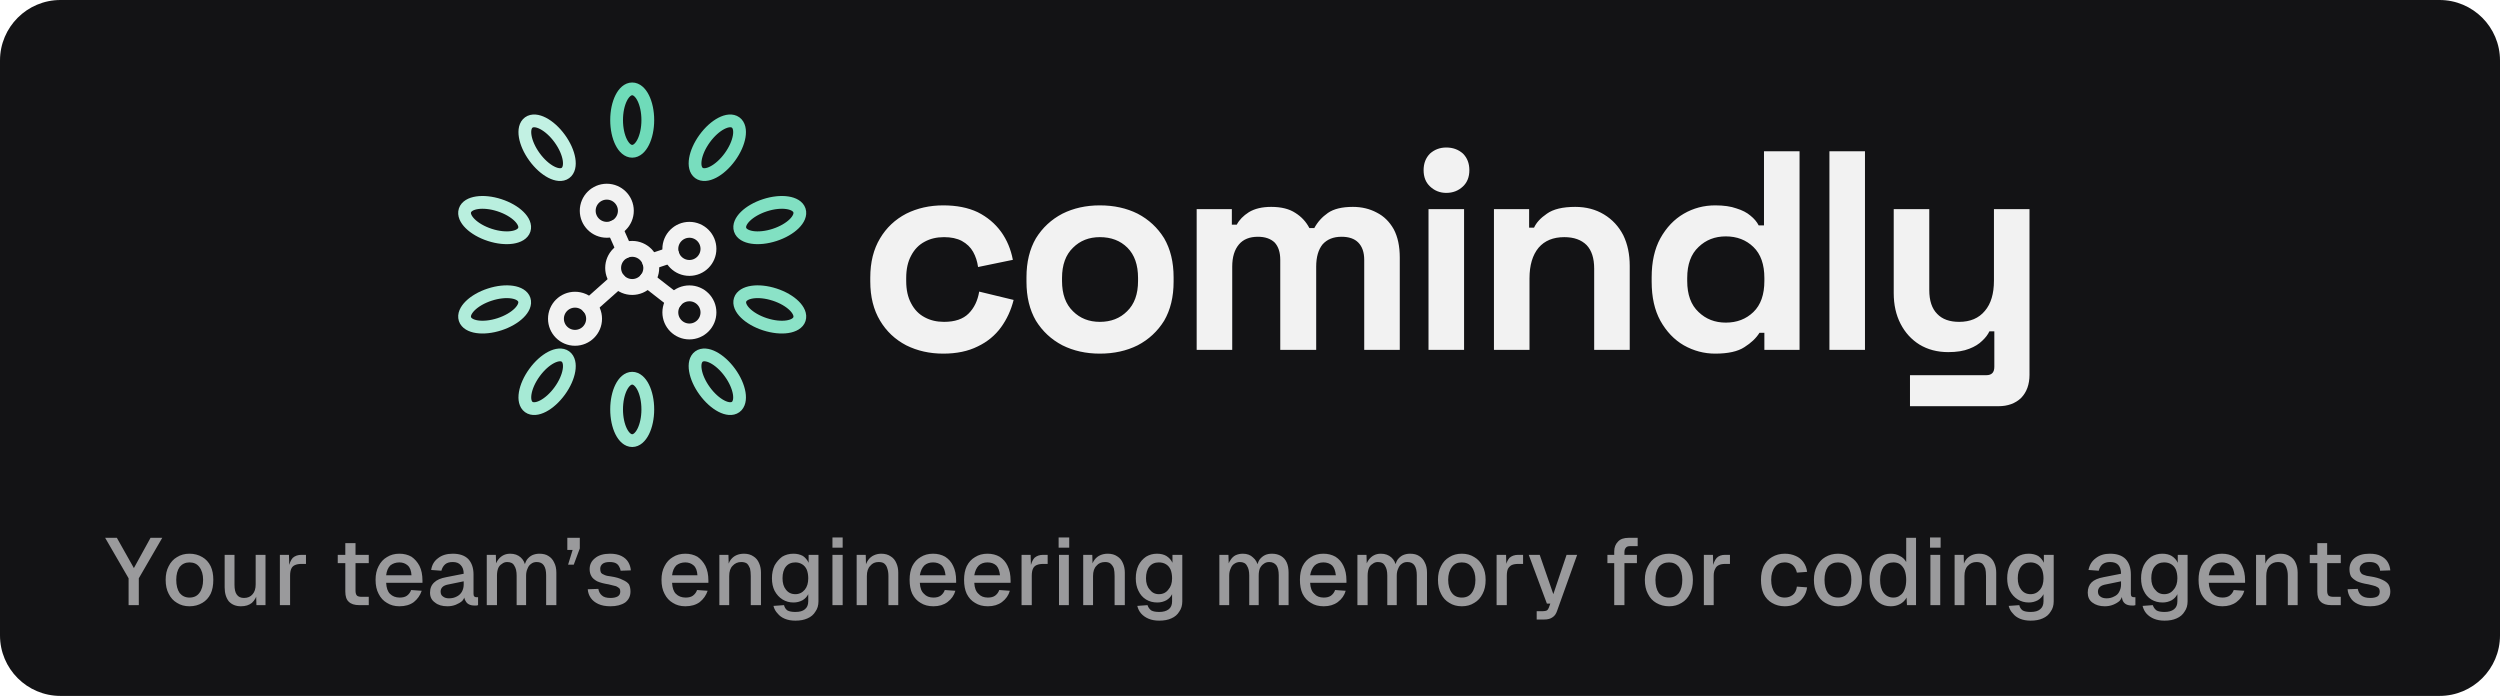
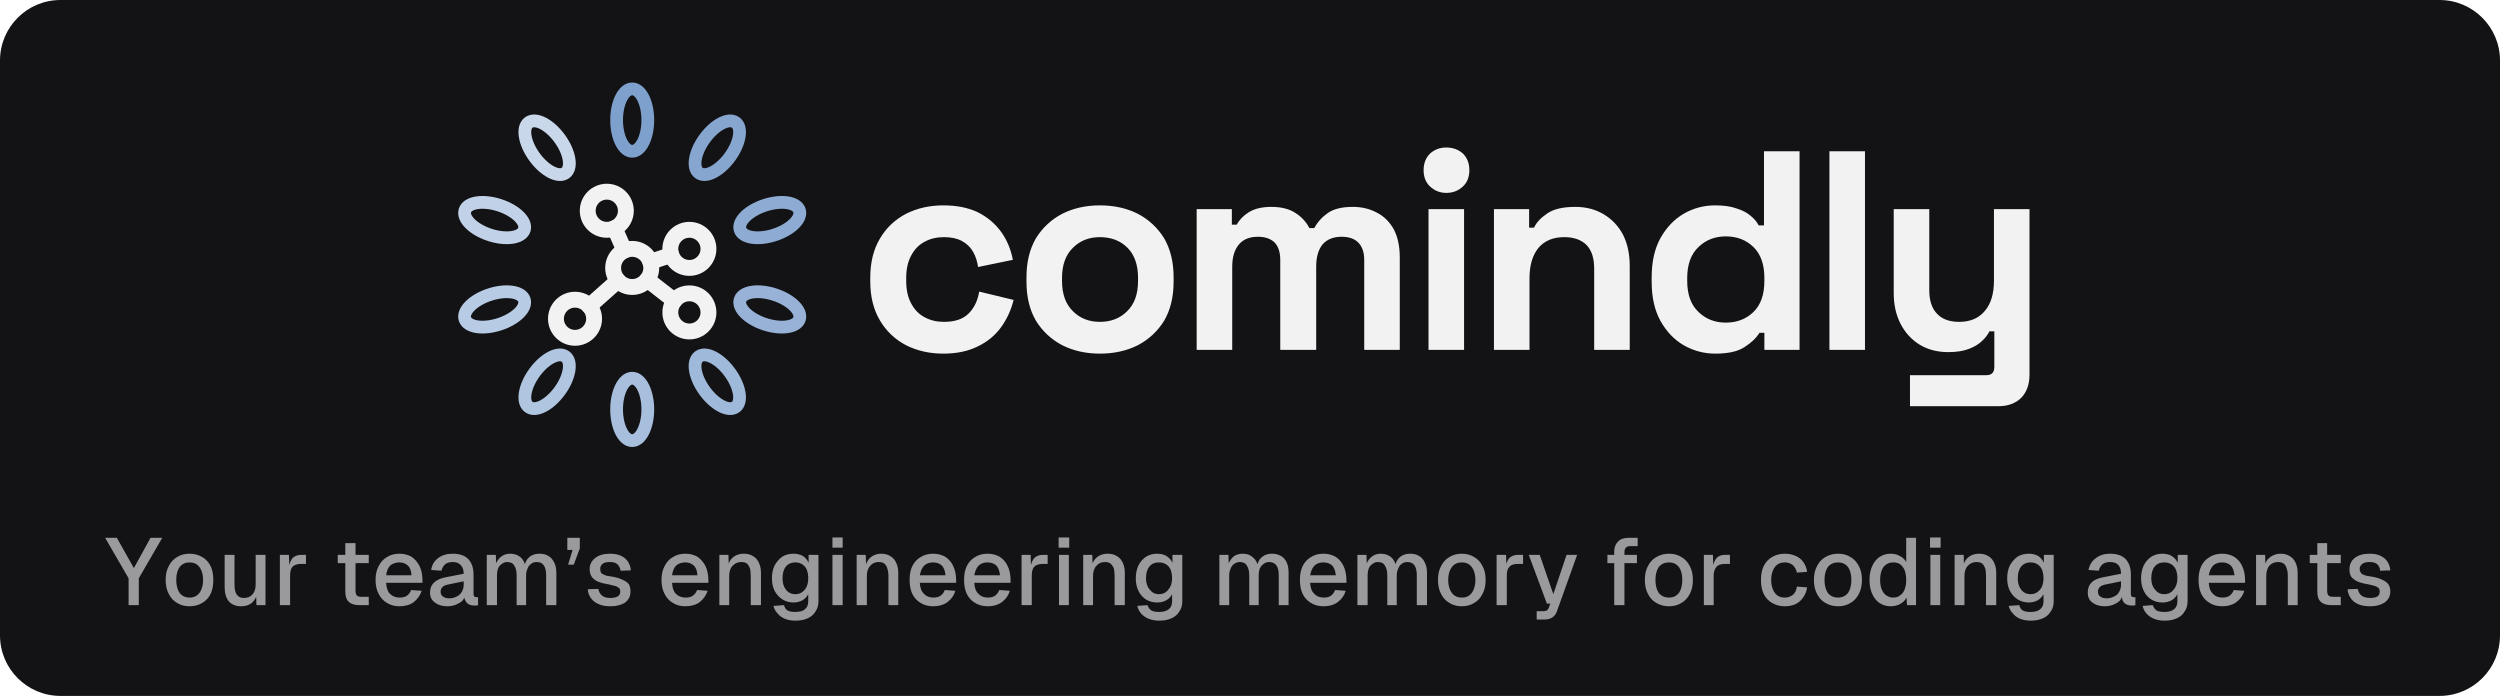
<svg xmlns="http://www.w3.org/2000/svg" viewBox="0 0 661 184" width="661" height="184" role="img" aria-label="comindly: your team’s engineering memory for coding agents">
  <rect width="661" height="184" rx="16" fill="#131315" />
  <g transform="translate(119.155 22) scale(0.375)">
-     <ellipse cx="128.0" cy="26.0" rx="11" ry="22" transform="rotate(0 128.0 26.0)" fill="none" stroke="#6FDBB9" stroke-width="9" />
-     <ellipse cx="188.0" cy="45.5" rx="11" ry="22" transform="rotate(36 188.0 45.5)" fill="none" stroke="#78DDBE" stroke-width="9" />
-     <ellipse cx="225.0" cy="96.5" rx="11" ry="22" transform="rotate(72 225.0 96.5)" fill="none" stroke="#81E0C2" stroke-width="9" />
-     <ellipse cx="225.0" cy="159.5" rx="11" ry="22" transform="rotate(108 225.0 159.5)" fill="none" stroke="#8BE2C7" stroke-width="9" />
-     <ellipse cx="188.0" cy="210.5" rx="11" ry="22" transform="rotate(144 188.0 210.5)" fill="none" stroke="#94E5CC" stroke-width="9" />
-     <ellipse cx="128.0" cy="230.0" rx="11" ry="22" transform="rotate(180 128.0 230.0)" fill="none" stroke="#9DE7D0" stroke-width="9" />
-     <ellipse cx="68.0" cy="210.5" rx="11" ry="22" transform="rotate(216 68.0 210.5)" fill="none" stroke="#A6EAD5" stroke-width="9" />
-     <ellipse cx="31.0" cy="159.5" rx="11" ry="22" transform="rotate(252 31.0 159.5)" fill="none" stroke="#B0ECDA" stroke-width="9" />
-     <ellipse cx="31.0" cy="96.5" rx="11" ry="22" transform="rotate(288 31.0 96.5)" fill="none" stroke="#B9EFDE" stroke-width="9" />
-     <ellipse cx="68.0" cy="45.5" rx="11" ry="22" transform="rotate(324 68.0 45.5)" fill="none" stroke="#C2F1E3" stroke-width="9" />
+     <ellipse cx="128.0" cy="26.0" rx="11" ry="22" transform="rotate(0 128.0 26.0)" fill="none" stroke="#7EA0CC" stroke-width="9" />
+     <ellipse cx="188.0" cy="45.5" rx="11" ry="22" transform="rotate(36 188.0 45.5)" fill="none" stroke="#86A6CF" stroke-width="9" />
+     <ellipse cx="225.0" cy="96.5" rx="11" ry="22" transform="rotate(72 225.0 96.5)" fill="none" stroke="#8EACD3" stroke-width="9" />
+     <ellipse cx="225.0" cy="159.5" rx="11" ry="22" transform="rotate(108 225.0 159.5)" fill="none" stroke="#97B2D6" stroke-width="9" />
+     <ellipse cx="188.0" cy="210.5" rx="11" ry="22" transform="rotate(144 188.0 210.5)" fill="none" stroke="#9FB9DA" stroke-width="9" />
+     <ellipse cx="128.0" cy="230.0" rx="11" ry="22" transform="rotate(180 128.0 230.0)" fill="none" stroke="#A7BEDD" stroke-width="9" />
+     <ellipse cx="68.0" cy="210.5" rx="11" ry="22" transform="rotate(216 68.0 210.5)" fill="none" stroke="#B0C5E0" stroke-width="9" />
+     <ellipse cx="31.0" cy="159.5" rx="11" ry="22" transform="rotate(252 31.0 159.5)" fill="none" stroke="#B8CBE4" stroke-width="9" />
+     <ellipse cx="31.0" cy="96.5" rx="11" ry="22" transform="rotate(288 31.0 96.5)" fill="none" stroke="#C1D1E7" stroke-width="9" />
+     <ellipse cx="68.0" cy="45.5" rx="11" ry="22" transform="rotate(324 68.0 45.5)" fill="none" stroke="#C9D7EA" stroke-width="9" />
    <g transform="translate(128 128) scale(0.56) translate(-128 -124)" fill="none" stroke="#F2F2F2" stroke-linecap="round" stroke-linejoin="round" stroke-width="20">
      <line x1="177.23" y1="111.59" x2="150.77" y2="120.41" />
      <line x1="181.06" y1="169.27" x2="146.94" y2="142.73" />
      <line x1="110.06" y1="143.94" x2="73.94" y2="176.06" />
      <line x1="118.25" y1="106.07" x2="105.75" y2="77.93" />
      <circle cx="128" cy="128" r="24" />
      <circle cx="200" cy="104" r="24" />
      <circle cx="200" cy="184" r="24" />
      <circle cx="56" cy="192" r="24" />
      <circle cx="96" cy="56" r="24" />
    </g>
  </g>
  <path d="M249.4 93.5Q244 93.5 239.6 91.3Q235.2 89 232.7 84.8Q230.1 80.5 230.1 74.4V73.4Q230.1 67.3 232.7 63Q235.2 58.8 239.6 56.5Q244 54.3 249.4 54.3Q254.7 54.3 258.5 56.1Q262.3 58 264.7 61.3Q267 64.5 267.8 68.7L258.6 70.6Q258.3 68.4 257.3 66.6Q256.3 64.8 254.3 63.7Q252.4 62.7 249.6 62.7Q246.7 62.7 244.5 63.9Q242.2 65.1 240.9 67.6Q239.6 70 239.6 73.5V74.3Q239.6 77.8 240.9 80.2Q242.2 82.7 244.5 83.9Q246.7 85.1 249.6 85.1Q253.9 85.1 256.1 82.9Q258.3 80.7 258.9 77.1L268 79.3Q267 83.3 264.7 86.5Q262.3 89.8 258.5 91.6Q254.7 93.5 249.4 93.5ZM290.8 93.5Q285.3 93.5 280.9 91.3Q276.5 89 273.9 84.8Q271.4 80.5 271.4 74.5V73.3Q271.4 67.3 273.9 63Q276.5 58.8 280.9 56.5Q285.3 54.3 290.8 54.3Q296.4 54.3 300.8 56.5Q305.2 58.8 307.8 63Q310.3 67.3 310.3 73.3V74.5Q310.3 80.5 307.8 84.8Q305.2 89 300.8 91.3Q296.4 93.5 290.8 93.5ZM290.8 85.1Q295.2 85.1 298 82.3Q300.9 79.5 300.9 74.3V73.5Q300.9 68.3 298.1 65.5Q295.3 62.7 290.8 62.7Q286.5 62.7 283.7 65.5Q280.8 68.3 280.8 73.5V74.3Q280.8 79.5 283.7 82.3Q286.5 85.1 290.8 85.1ZM316.4 92.5V55.3H325.7V59.4H327Q328 57.5 330.2 56.1Q332.5 54.7 336.1 54.7Q340.1 54.7 342.5 56.3Q344.9 57.8 346.2 60.3H347.5Q348.8 57.9 351.1 56.3Q353.4 54.7 357.7 54.7Q361.2 54.7 364 56.2Q366.8 57.6 368.5 60.6Q370.1 63.6 370.1 68.1V92.5H360.7V68.7Q360.7 65.7 359.1 64.1Q357.6 62.6 354.7 62.6Q351.5 62.6 349.7 64.6Q348 66.7 348 70.5V92.5H338.5V68.7Q338.5 65.7 337 64.1Q335.4 62.6 332.6 62.6Q329.3 62.6 327.6 64.6Q325.8 66.7 325.8 70.5V92.5ZM377.7 92.5V55.3H387.1V92.5ZM382.4 51Q379.9 51 378.1 49.3Q376.4 47.7 376.4 45Q376.4 42.3 378.1 40.6Q379.9 39 382.4 39Q385 39 386.8 40.6Q388.5 42.3 388.5 45Q388.5 47.7 386.8 49.3Q385 51 382.4 51ZM395 92.5V55.3H404.3V60.2H405.6Q406.5 58.2 409 56.5Q411.5 54.7 416.5 54.7Q420.8 54.7 424.1 56.7Q427.4 58.7 429.2 62.2Q430.9 65.7 430.9 70.3V92.5H421.5V71Q421.5 66.9 419.5 64.8Q417.4 62.7 413.6 62.7Q409.2 62.7 406.8 65.5Q404.4 68.4 404.4 73.6V92.5ZM453.5 93.5Q449.1 93.5 445.2 91.3Q441.4 89.1 439 84.8Q436.7 80.6 436.7 74.5V73.3Q436.7 67.2 439 63Q441.4 58.7 445.2 56.5Q449 54.3 453.5 54.3Q456.9 54.3 459.1 55.1Q461.4 55.8 462.8 57Q464.3 58.2 465 59.6H466.4V40H475.8V92.5H466.5V88H465.2Q463.9 90.1 461.2 91.8Q458.6 93.5 453.5 93.5ZM456.3 85.3Q460.7 85.3 463.6 82.5Q466.5 79.7 466.5 74.3V73.5Q466.5 68.1 463.6 65.3Q460.7 62.5 456.3 62.5Q452 62.5 449.1 65.3Q446.1 68.1 446.1 73.5V74.3Q446.1 79.7 449.1 82.5Q452 85.3 456.3 85.3ZM483.7 92.5V40H493.1V92.5ZM505 107.4V99.2H525.2Q527.3 99.2 527.3 97V87.6H526Q525.4 88.9 524.1 90.1Q522.8 91.4 520.7 92.2Q518.5 93.1 515.1 93.1Q510.8 93.1 507.5 91.1Q504.3 89.1 502.5 85.6Q500.7 82.1 500.7 77.5V55.3H510.1V76.7Q510.1 80.9 512.2 83Q514.2 85.1 518 85.1Q522.4 85.1 524.8 82.2Q527.2 79.4 527.2 74.2V55.3H536.6V99.1Q536.6 102.9 534.4 105.2Q532.1 107.4 528.4 107.4Z" fill="#F2F2F2" />
  <path d="M34 160V152.9L27.8 142.2H30.9L35.4 150.2L39.8 142.2H42.9L36.7 152.9V160ZM50.1 160.3Q48.2 160.3 46.8 159.4Q45.4 158.6 44.6 157Q43.8 155.5 43.8 153.3Q43.8 151.2 44.6 149.7Q45.4 148.1 46.8 147.3Q48.2 146.4 50.1 146.4Q52 146.4 53.5 147.3Q54.9 148.1 55.7 149.7Q56.4 151.2 56.4 153.3Q56.4 155.5 55.7 157Q54.9 158.6 53.5 159.4Q52 160.3 50.1 160.3ZM50.1 158Q51.8 158 52.7 156.8Q53.7 155.5 53.7 153.3Q53.7 151.2 52.7 149.9Q51.8 148.7 50.1 148.7Q48.5 148.7 47.5 149.9Q46.6 151.2 46.6 153.3Q46.6 155.5 47.5 156.8Q48.5 158 50.1 158ZM63.7 160.3Q61.7 160.3 60.5 159Q59.4 157.6 59.4 155.3V146.7H62V154.6Q62 156.4 62.6 157.2Q63.2 158.1 64.5 158.1Q66 158.1 66.8 157.1Q67.6 156.2 67.6 154.5V146.7H70.2V160H67.8L67.7 156.5L68.1 156.7Q67.7 158.4 66.6 159.4Q65.5 160.3 63.7 160.3ZM74 160V146.7H76.4L76.5 150.2L76.3 150.2Q76.6 148.4 77.4 147.5Q78.3 146.7 79.7 146.7H80.9V149.1H79.7Q78.7 149.1 78 149.4Q77.3 149.7 77 150.4Q76.7 151.1 76.7 152.2V160ZM95 160Q93.1 160 92.2 159.1Q91.3 158.3 91.3 156.4V143.6H94V156.2Q94 157.1 94.4 157.5Q94.8 157.8 95.6 157.8H97.5V160ZM89.3 148.9V146.7H97.5V148.9ZM105.6 160.3Q103.7 160.3 102.3 159.4Q100.9 158.6 100.1 157Q99.3 155.5 99.3 153.3Q99.3 151.2 100.1 149.7Q100.9 148.1 102.3 147.3Q103.7 146.4 105.6 146.4Q107.4 146.4 108.8 147.2Q110.1 148.1 110.9 149.6Q111.7 151.2 111.7 153.5V154.1H102.1Q102.2 156.1 103.1 157Q104.1 158 105.7 158Q106.9 158 107.6 157.5Q108.4 156.9 108.7 156L111.5 156.2Q110.9 158 109.4 159.2Q107.9 160.3 105.6 160.3ZM102.1 152.1H108.8Q108.7 150.3 107.8 149.5Q106.9 148.7 105.6 148.7Q104.2 148.7 103.2 149.5Q102.3 150.4 102.1 152.1ZM118.3 160.3Q116.2 160.3 115 159.3Q113.7 158.4 113.7 156.7Q113.7 155 114.8 154Q115.8 153 118 152.6L122.6 151.7Q122.6 150.2 121.8 149.4Q121.1 148.6 119.7 148.6Q118.4 148.6 117.7 149.2Q117 149.8 116.7 150.9L114 150.7Q114.3 148.7 115.8 147.6Q117.3 146.4 119.7 146.4Q122.4 146.4 123.8 147.8Q125.2 149.3 125.2 151.9V157Q125.2 157.5 125.4 157.7Q125.6 157.9 125.9 157.9H126.4V160Q126.3 160 126 160.1Q125.7 160.1 125.4 160.1Q124.6 160.1 124 159.8Q123.4 159.5 123.1 158.9Q122.7 158.3 122.7 157.2L123 157.3Q122.8 158.2 122.2 158.9Q121.5 159.5 120.5 159.9Q119.5 160.3 118.3 160.3ZM118.7 158.2Q119.9 158.2 120.8 157.7Q121.6 157.3 122.1 156.5Q122.6 155.6 122.6 154.6V153.7L118.7 154.5Q117.5 154.7 117 155.2Q116.5 155.7 116.5 156.4Q116.5 157.3 117.1 157.7Q117.7 158.2 118.7 158.2ZM128.7 160V146.7H131.1L131.2 150L130.9 149.9Q131.1 148.8 131.7 148Q132.3 147.2 133.1 146.8Q133.9 146.4 134.9 146.4Q136.6 146.4 137.7 147.4Q138.7 148.3 139 150L138.6 150Q138.8 148.8 139.3 148Q139.9 147.2 140.7 146.8Q141.6 146.4 142.6 146.4Q144.1 146.4 145 147Q146 147.6 146.5 148.7Q147.1 149.8 147.1 151.4V160H144.4V152.1Q144.4 150.4 143.8 149.5Q143.2 148.6 141.9 148.6Q141 148.6 140.4 149.1Q139.8 149.5 139.5 150.3Q139.1 151.1 139.1 152.2V160H136.6V152.2Q136.6 150.5 136 149.6Q135.5 148.6 134.1 148.6Q133.3 148.6 132.7 149.1Q132 149.5 131.7 150.3Q131.4 151.1 131.4 152.2V160ZM150.2 149.3 151.4 145.4H150V142.2H153.3V145L151.7 149.3ZM161.4 160.3Q159.5 160.3 158.2 159.7Q156.9 159.1 156.2 158.1Q155.5 157.1 155.4 155.8L158.2 155.7Q158.4 156.8 159.1 157.4Q159.8 158.1 161.4 158.1Q162.6 158.1 163.3 157.7Q164 157.3 164 156.4Q164 155.9 163.8 155.6Q163.5 155.3 162.9 155Q162.2 154.8 160.9 154.5Q159 154.2 157.9 153.7Q156.8 153.1 156.4 152.4Q155.9 151.6 155.9 150.5Q155.9 148.7 157.3 147.6Q158.7 146.4 161.3 146.4Q163.1 146.4 164.3 147Q165.5 147.6 166.1 148.6Q166.7 149.6 166.8 150.8L164.1 150.9Q164 150.3 163.7 149.8Q163.4 149.2 162.8 148.9Q162.2 148.6 161.2 148.6Q159.9 148.6 159.3 149.1Q158.7 149.6 158.7 150.4Q158.7 151 158.9 151.4Q159.2 151.8 159.8 152Q160.4 152.3 161.5 152.4Q163.5 152.7 164.6 153.3Q165.8 153.8 166.3 154.5Q166.7 155.3 166.7 156.4Q166.7 158.2 165.3 159.3Q163.8 160.3 161.4 160.3ZM181.2 160.3Q179.3 160.3 177.9 159.4Q176.5 158.6 175.7 157Q174.9 155.5 174.9 153.3Q174.9 151.2 175.7 149.7Q176.5 148.1 177.9 147.3Q179.3 146.4 181.2 146.4Q183 146.4 184.4 147.2Q185.7 148.1 186.5 149.6Q187.3 151.2 187.3 153.5V154.1H177.7Q177.8 156.1 178.7 157Q179.7 158 181.3 158Q182.5 158 183.2 157.5Q184 156.9 184.3 156L187.1 156.2Q186.5 158 185 159.2Q183.5 160.3 181.2 160.3ZM177.7 152.1H184.4Q184.3 150.3 183.4 149.5Q182.5 148.7 181.2 148.7Q179.8 148.7 178.8 149.5Q177.9 150.4 177.7 152.1ZM190.2 160V146.7H192.6L192.7 150.3L192.4 150.1Q192.6 148.8 193.2 148Q193.8 147.2 194.7 146.8Q195.6 146.4 196.7 146.4Q198.2 146.4 199.2 147.1Q200.2 147.7 200.7 148.9Q201.2 150 201.2 151.4V160H198.5V152.3Q198.5 151.1 198.3 150.3Q198 149.5 197.5 149Q196.9 148.6 196 148.6Q194.6 148.6 193.7 149.6Q192.8 150.5 192.8 152.3V160ZM210.3 164.1Q208.7 164.1 207.5 163.6Q206.3 163.1 205.6 162.2Q204.8 161.4 204.5 160.2L207.3 160Q207.5 160.9 208.2 161.4Q208.9 161.8 210.3 161.8Q212 161.8 212.8 161.1Q213.7 160.4 213.7 159V157.1Q213.2 158.1 212.2 158.7Q211.1 159.3 209.8 159.3Q208.2 159.3 206.9 158.5Q205.6 157.7 204.8 156.2Q204.1 154.8 204.1 152.9Q204.1 151 204.8 149.5Q205.6 148.1 206.8 147.2Q208.1 146.4 209.8 146.4Q211.2 146.4 212.3 147Q213.3 147.7 213.8 148.8V146.7H216.4V159Q216.4 160.6 215.6 161.7Q214.9 162.9 213.5 163.5Q212.2 164.1 210.3 164.1ZM210.3 157.1Q211.8 157.1 212.8 155.9Q213.7 154.8 213.7 152.9Q213.7 151.6 213.3 150.6Q212.9 149.7 212.1 149.2Q211.3 148.7 210.3 148.7Q208.7 148.7 207.8 149.8Q206.9 150.9 206.9 152.9Q206.9 154.8 207.8 155.9Q208.7 157.1 210.3 157.1ZM220.1 160V146.7H222.8V160ZM220.1 144.8V142.1H222.8V144.8ZM226.5 160V146.7H228.9L229 150.3L228.7 150.1Q229 148.8 229.6 148Q230.2 147.2 231.1 146.8Q232 146.4 233 146.4Q234.5 146.4 235.5 147.1Q236.5 147.7 237 148.9Q237.5 150 237.5 151.4V160H234.9V152.3Q234.9 151.1 234.6 150.3Q234.4 149.5 233.8 149Q233.3 148.6 232.3 148.6Q230.9 148.6 230.1 149.6Q229.2 150.5 229.2 152.3V160ZM246.8 160.3Q244.8 160.3 243.4 159.4Q242 158.6 241.2 157Q240.5 155.5 240.5 153.3Q240.5 151.2 241.2 149.7Q242 148.1 243.4 147.3Q244.8 146.4 246.7 146.4Q248.5 146.4 249.9 147.2Q251.3 148.1 252 149.6Q252.8 151.2 252.8 153.5V154.1H243.2Q243.3 156.1 244.3 157Q245.2 158 246.8 158Q248 158 248.7 157.5Q249.5 156.9 249.8 156L252.6 156.2Q252.1 158 250.5 159.2Q249 160.3 246.8 160.3ZM243.2 152.1H250Q249.8 150.3 249 149.5Q248.1 148.7 246.7 148.7Q245.3 148.7 244.4 149.5Q243.5 150.4 243.2 152.1ZM261.2 160.3Q259.2 160.3 257.8 159.4Q256.4 158.6 255.6 157Q254.9 155.5 254.9 153.3Q254.9 151.2 255.6 149.7Q256.4 148.1 257.8 147.3Q259.2 146.4 261.1 146.4Q262.9 146.4 264.3 147.2Q265.7 148.1 266.4 149.6Q267.2 151.2 267.2 153.5V154.1H257.6Q257.7 156.1 258.7 157Q259.6 158 261.2 158Q262.4 158 263.1 157.5Q263.9 156.9 264.2 156L267 156.2Q266.5 158 264.9 159.2Q263.4 160.3 261.2 160.3ZM257.6 152.1H264.4Q264.2 150.3 263.4 149.5Q262.5 148.7 261.1 148.7Q259.7 148.7 258.8 149.5Q257.9 150.4 257.6 152.1ZM270.1 160V146.7H272.5L272.6 150.2L272.4 150.2Q272.7 148.4 273.5 147.5Q274.4 146.7 275.8 146.7H277V149.1H275.8Q274.8 149.1 274.1 149.4Q273.4 149.7 273.1 150.4Q272.8 151.1 272.8 152.2V160ZM280 160V146.7H282.6V160ZM279.9 144.8V142.1H282.7V144.8ZM286.4 160V146.7H288.8L288.9 150.3L288.5 150.1Q288.8 148.8 289.4 148Q290 147.2 290.9 146.8Q291.8 146.4 292.9 146.4Q294.4 146.4 295.4 147.1Q296.4 147.7 296.9 148.9Q297.4 150 297.4 151.4V160H294.7V152.3Q294.7 151.1 294.5 150.3Q294.2 149.5 293.6 149Q293.1 148.6 292.2 148.6Q290.7 148.6 289.9 149.6Q289 150.5 289 152.3V160ZM306.5 164.1Q304.9 164.1 303.7 163.6Q302.5 163.1 301.7 162.2Q301 161.4 300.7 160.2L303.4 160Q303.7 160.9 304.4 161.4Q305.1 161.8 306.5 161.8Q308.1 161.8 309 161.1Q309.9 160.4 309.9 159V157.1Q309.4 158.1 308.4 158.7Q307.3 159.3 306 159.3Q304.3 159.3 303 158.5Q301.7 157.7 301 156.2Q300.3 154.8 300.3 152.9Q300.3 151 301 149.5Q301.7 148.1 303 147.2Q304.3 146.4 305.9 146.4Q307.4 146.4 308.4 147Q309.5 147.7 310 148.8V146.7H312.6V159Q312.6 160.6 311.8 161.7Q311.1 162.9 309.7 163.5Q308.4 164.1 306.5 164.1ZM306.4 157.1Q308 157.1 308.9 155.9Q309.9 154.8 309.9 152.9Q309.9 151.6 309.5 150.6Q309.1 149.7 308.3 149.2Q307.5 148.7 306.4 148.7Q304.8 148.7 303.9 149.8Q303 150.9 303 152.9Q303 154.8 304 155.9Q304.9 157.1 306.4 157.1ZM322.4 160V146.7H324.8L324.9 150L324.6 149.9Q324.8 148.8 325.4 148Q325.9 147.2 326.7 146.8Q327.6 146.4 328.6 146.4Q330.3 146.4 331.3 147.4Q332.4 148.3 332.7 150L332.3 150Q332.5 148.8 333 148Q333.6 147.2 334.4 146.8Q335.2 146.4 336.3 146.4Q337.7 146.4 338.7 147Q339.7 147.6 340.2 148.7Q340.7 149.8 340.7 151.4V160H338.1V152.1Q338.1 150.4 337.5 149.5Q336.8 148.6 335.6 148.6Q334.7 148.6 334.1 149.1Q333.5 149.5 333.1 150.3Q332.8 151.1 332.8 152.2V160H330.3V152.2Q330.3 150.5 329.7 149.6Q329.2 148.6 327.8 148.6Q327 148.6 326.3 149.1Q325.7 149.5 325.4 150.3Q325 151.1 325 152.2V160ZM350 160.3Q348 160.3 346.6 159.4Q345.2 158.6 344.4 157Q343.7 155.5 343.7 153.3Q343.7 151.2 344.4 149.7Q345.2 148.1 346.6 147.3Q348 146.4 349.9 146.4Q351.7 146.4 353.1 147.2Q354.5 148.1 355.2 149.6Q356 151.2 356 153.5V154.1H346.4Q346.5 156.1 347.5 157Q348.4 158 350 158Q351.2 158 351.9 157.5Q352.7 156.9 353 156L355.8 156.2Q355.3 158 353.7 159.2Q352.2 160.3 350 160.3ZM346.4 152.1H353.2Q353 150.3 352.2 149.5Q351.3 148.7 349.9 148.7Q348.5 148.7 347.6 149.5Q346.7 150.4 346.4 152.1ZM358.9 160V146.7H361.3L361.4 150L361.1 149.9Q361.3 148.8 361.9 148Q362.5 147.2 363.3 146.8Q364.1 146.4 365.1 146.4Q366.8 146.4 367.9 147.4Q368.9 148.3 369.2 150L368.8 150Q369 148.8 369.5 148Q370.1 147.2 370.9 146.8Q371.8 146.4 372.8 146.4Q374.3 146.4 375.2 147Q376.2 147.6 376.7 148.7Q377.3 149.8 377.3 151.4V160H374.6V152.1Q374.6 150.4 374 149.5Q373.4 148.6 372.1 148.6Q371.2 148.6 370.6 149.1Q370 149.5 369.7 150.3Q369.3 151.1 369.3 152.2V160H366.8V152.2Q366.8 150.5 366.2 149.6Q365.7 148.6 364.3 148.6Q363.5 148.6 362.9 149.1Q362.2 149.5 361.9 150.3Q361.6 151.1 361.6 152.2V160ZM386.5 160.3Q384.6 160.3 383.2 159.4Q381.8 158.6 381 157Q380.2 155.5 380.2 153.3Q380.2 151.2 381 149.7Q381.8 148.1 383.2 147.3Q384.6 146.4 386.5 146.4Q388.4 146.4 389.8 147.3Q391.2 148.1 392 149.7Q392.8 151.2 392.8 153.3Q392.8 155.5 392 157Q391.2 158.6 389.8 159.4Q388.4 160.3 386.5 160.3ZM386.5 158Q388.2 158 389.1 156.8Q390.1 155.5 390.1 153.3Q390.1 151.2 389.1 149.9Q388.2 148.7 386.5 148.7Q384.8 148.7 383.9 149.9Q382.9 151.2 382.9 153.3Q382.9 155.5 383.9 156.8Q384.8 158 386.5 158ZM395.7 160V146.7H398.2L398.3 150.2L398 150.2Q398.3 148.4 399.1 147.5Q400 146.7 401.4 146.7H402.7V149.1H401.4Q400.4 149.1 399.7 149.4Q399.1 149.7 398.7 150.4Q398.4 151.1 398.4 152.2V160ZM406.3 163.8V161.6H407.9Q408.6 161.6 409 161.4Q409.3 161.2 409.5 160.7L409.9 159.6H409L404.2 146.7H407.1L410.7 157.1L414.2 146.7H417L411.7 161.5Q411.3 162.7 410.5 163.2Q409.7 163.8 408.3 163.8ZM426.8 160V145.8Q426.8 144.2 427.8 143.2Q428.7 142.2 430.6 142.2H433V144.4H431Q430.2 144.4 429.9 144.8Q429.5 145.2 429.5 146V160ZM425 148.9V146.7H432.8V148.9ZM441.3 160.3Q439.4 160.3 437.9 159.4Q436.5 158.6 435.7 157Q434.9 155.5 434.9 153.3Q434.9 151.2 435.7 149.7Q436.5 148.1 437.9 147.3Q439.4 146.4 441.3 146.4Q443.2 146.4 444.6 147.3Q446 148.1 446.8 149.7Q447.6 151.2 447.6 153.3Q447.6 155.5 446.8 157Q446 158.6 444.6 159.4Q443.2 160.3 441.3 160.3ZM441.3 158Q442.9 158 443.9 156.8Q444.8 155.5 444.8 153.3Q444.8 151.2 443.9 149.9Q442.9 148.7 441.3 148.7Q439.6 148.7 438.6 149.9Q437.7 151.2 437.7 153.3Q437.7 155.5 438.6 156.8Q439.6 158 441.3 158ZM450.5 160V146.7H452.9L453 150.2L452.8 150.2Q453.1 148.4 453.9 147.5Q454.7 146.7 456.1 146.7H457.4V149.1H456.2Q455.1 149.1 454.5 149.4Q453.8 149.7 453.5 150.4Q453.1 151.1 453.1 152.2V160ZM471.9 160.3Q470 160.3 468.5 159.4Q467.1 158.6 466.3 157Q465.6 155.5 465.6 153.3Q465.6 151.2 466.3 149.7Q467.1 148.1 468.5 147.3Q470 146.4 471.9 146.4Q473.5 146.4 474.8 147Q476 147.5 476.8 148.6Q477.6 149.7 477.8 151.2L475.1 151.4Q474.8 150.1 474 149.4Q473.1 148.7 471.9 148.7Q470.2 148.7 469.3 149.9Q468.3 151.2 468.3 153.3Q468.3 155.5 469.3 156.8Q470.2 158 471.9 158Q473.1 158 474 157.3Q474.9 156.6 475.1 155.1L477.8 155.3Q477.6 156.8 476.8 157.9Q476 159.1 474.8 159.7Q473.5 160.3 471.9 160.3ZM486 160.3Q484.1 160.3 482.6 159.4Q481.2 158.6 480.4 157Q479.6 155.5 479.6 153.3Q479.6 151.2 480.4 149.7Q481.2 148.1 482.6 147.3Q484.1 146.4 486 146.4Q487.9 146.4 489.3 147.3Q490.7 148.1 491.5 149.7Q492.3 151.2 492.3 153.3Q492.3 155.5 491.5 157Q490.7 158.6 489.3 159.4Q487.9 160.3 486 160.3ZM486 158Q487.6 158 488.6 156.8Q489.5 155.5 489.5 153.3Q489.5 151.2 488.6 149.9Q487.6 148.7 486 148.7Q484.3 148.7 483.3 149.9Q482.4 151.2 482.4 153.3Q482.4 155.5 483.3 156.8Q484.3 158 486 158ZM499.9 160.3Q498.2 160.3 496.9 159.4Q495.7 158.6 495 157Q494.3 155.5 494.3 153.3Q494.3 151.2 495 149.7Q495.7 148.1 496.9 147.3Q498.2 146.4 499.9 146.4Q501.3 146.4 502.3 147Q503.4 147.5 504 148.6V142.2H506.6V160H504.2L504.1 158Q503.5 159.1 502.4 159.7Q501.3 160.3 499.9 160.3ZM500.6 158Q501.7 158 502.4 157.4Q503.2 156.9 503.6 155.8Q504 154.8 504 153.3Q504 151.9 503.6 150.8Q503.2 149.8 502.4 149.2Q501.7 148.7 500.6 148.7Q499 148.7 498 149.9Q497.1 151.2 497.1 153.3Q497.1 155.5 498 156.7Q499 158 500.6 158ZM510.4 160V146.7H513V160ZM510.3 144.8V142.1H513.1V144.8ZM516.8 160V146.7H519.2L519.3 150.3L519 150.1Q519.2 148.8 519.8 148Q520.4 147.2 521.3 146.8Q522.2 146.4 523.3 146.4Q524.8 146.4 525.8 147.1Q526.8 147.7 527.3 148.9Q527.8 150 527.8 151.4V160H525.1V152.3Q525.1 151.1 524.9 150.3Q524.6 149.5 524.1 149Q523.5 148.6 522.6 148.6Q521.2 148.6 520.3 149.6Q519.4 150.5 519.4 152.3V160ZM536.9 164.1Q535.3 164.1 534.1 163.6Q532.9 163.1 532.2 162.2Q531.4 161.4 531.1 160.2L533.9 160Q534.1 160.9 534.8 161.4Q535.5 161.8 536.9 161.8Q538.6 161.8 539.4 161.1Q540.3 160.4 540.3 159V157.1Q539.8 158.1 538.8 158.7Q537.7 159.3 536.4 159.3Q534.8 159.3 533.5 158.5Q532.2 157.7 531.4 156.2Q530.7 154.8 530.7 152.9Q530.7 151 531.4 149.5Q532.2 148.1 533.4 147.2Q534.7 146.4 536.4 146.4Q537.8 146.4 538.9 147Q539.9 147.7 540.4 148.8V146.7H543V159Q543 160.6 542.2 161.7Q541.5 162.9 540.1 163.5Q538.8 164.1 536.9 164.1ZM536.9 157.1Q538.4 157.1 539.4 155.9Q540.3 154.8 540.3 152.9Q540.3 151.6 539.9 150.6Q539.5 149.7 538.7 149.2Q537.9 148.7 536.9 148.7Q535.3 148.7 534.4 149.8Q533.5 150.9 533.5 152.9Q533.5 154.8 534.4 155.9Q535.3 157.1 536.9 157.1ZM556.5 160.3Q554.5 160.3 553.2 159.3Q552 158.4 552 156.7Q552 155 553 154Q554 153 556.2 152.6L560.8 151.7Q560.8 150.2 560.1 149.4Q559.4 148.6 557.9 148.6Q556.7 148.6 555.9 149.2Q555.2 149.8 554.9 150.9L552.2 150.7Q552.6 148.7 554.1 147.6Q555.6 146.4 557.9 146.4Q560.6 146.4 562 147.8Q563.4 149.3 563.4 151.9V157Q563.4 157.5 563.6 157.7Q563.8 157.9 564.2 157.9H564.6V160Q564.5 160 564.2 160.1Q564 160.1 563.7 160.1Q562.8 160.1 562.2 159.8Q561.6 159.5 561.3 158.9Q561 158.3 561 157.2L561.2 157.3Q561 158.2 560.4 158.9Q559.7 159.5 558.7 159.9Q557.7 160.3 556.5 160.3ZM557 158.2Q558.1 158.2 559 157.7Q559.9 157.3 560.3 156.5Q560.8 155.6 560.8 154.6V153.7L556.9 154.5Q555.7 154.7 555.2 155.2Q554.7 155.7 554.7 156.4Q554.7 157.3 555.3 157.7Q555.9 158.2 557 158.2ZM572.3 164.1Q570.7 164.1 569.5 163.6Q568.3 163.1 567.5 162.2Q566.8 161.4 566.5 160.2L569.2 160Q569.5 160.9 570.2 161.4Q570.9 161.8 572.3 161.8Q573.9 161.8 574.8 161.1Q575.7 160.4 575.7 159V157.1Q575.2 158.1 574.2 158.7Q573.1 159.3 571.8 159.3Q570.1 159.3 568.8 158.5Q567.5 157.7 566.8 156.2Q566.1 154.8 566.1 152.9Q566.1 151 566.8 149.5Q567.5 148.1 568.8 147.2Q570.1 146.4 571.7 146.4Q573.2 146.4 574.2 147Q575.3 147.7 575.8 148.8V146.7H578.4V159Q578.4 160.6 577.6 161.7Q576.9 162.9 575.5 163.5Q574.2 164.1 572.3 164.1ZM572.2 157.1Q573.8 157.1 574.7 155.9Q575.7 154.8 575.7 152.9Q575.7 151.6 575.3 150.6Q574.9 149.7 574.1 149.2Q573.3 148.7 572.2 148.7Q570.6 148.7 569.7 149.8Q568.8 150.9 568.8 152.9Q568.8 154.8 569.8 155.9Q570.7 157.1 572.2 157.1ZM587.6 160.3Q585.6 160.3 584.2 159.4Q582.8 158.6 582 157Q581.3 155.5 581.3 153.3Q581.3 151.2 582 149.7Q582.8 148.1 584.2 147.3Q585.6 146.4 587.5 146.4Q589.3 146.4 590.7 147.2Q592.1 148.1 592.8 149.6Q593.6 151.2 593.6 153.5V154.1H584Q584.1 156.1 585.1 157Q586 158 587.6 158Q588.8 158 589.5 157.5Q590.3 156.9 590.6 156L593.4 156.2Q592.9 158 591.3 159.2Q589.8 160.3 587.6 160.3ZM584 152.1H590.8Q590.6 150.3 589.8 149.5Q588.9 148.7 587.5 148.7Q586.1 148.7 585.2 149.5Q584.3 150.4 584 152.1ZM596.5 160V146.7H598.9L599 150.3L598.7 150.1Q598.9 148.8 599.5 148Q600.2 147.2 601.1 146.8Q602 146.4 603 146.4Q604.5 146.4 605.5 147.1Q606.5 147.7 607 148.9Q607.5 150 607.5 151.4V160H604.9V152.3Q604.9 151.1 604.6 150.3Q604.4 149.5 603.8 149Q603.2 148.6 602.3 148.6Q600.9 148.6 600 149.6Q599.2 150.5 599.2 152.3V160ZM616.4 160Q614.5 160 613.6 159.1Q612.7 158.3 612.7 156.4V143.6H615.3V156.2Q615.3 157.1 615.7 157.5Q616.1 157.8 617 157.8H618.9V160ZM610.7 148.9V146.7H618.9V148.9ZM626.7 160.3Q624.7 160.3 623.4 159.7Q622.1 159.1 621.5 158.1Q620.8 157.1 620.7 155.8L623.4 155.7Q623.6 156.8 624.3 157.4Q625.1 158.1 626.7 158.1Q627.9 158.1 628.6 157.7Q629.2 157.3 629.2 156.4Q629.2 155.9 629 155.6Q628.8 155.3 628.1 155Q627.5 154.8 626.2 154.5Q624.3 154.2 623.2 153.7Q622.1 153.1 621.6 152.4Q621.2 151.6 621.2 150.5Q621.2 148.7 622.5 147.6Q623.9 146.4 626.5 146.4Q628.4 146.4 629.5 147Q630.7 147.6 631.3 148.6Q631.9 149.6 632 150.8L629.3 150.9Q629.3 150.3 629 149.8Q628.7 149.2 628.1 148.9Q627.5 148.6 626.5 148.6Q625.2 148.6 624.6 149.1Q623.9 149.6 623.9 150.4Q623.9 151 624.2 151.4Q624.4 151.8 625 152Q625.7 152.3 626.7 152.4Q628.7 152.7 629.9 153.3Q631 153.8 631.5 154.5Q632 155.3 632 156.4Q632 158.2 630.5 159.3Q629 160.3 626.7 160.3Z" fill="#9A9A9C" />
</svg>
